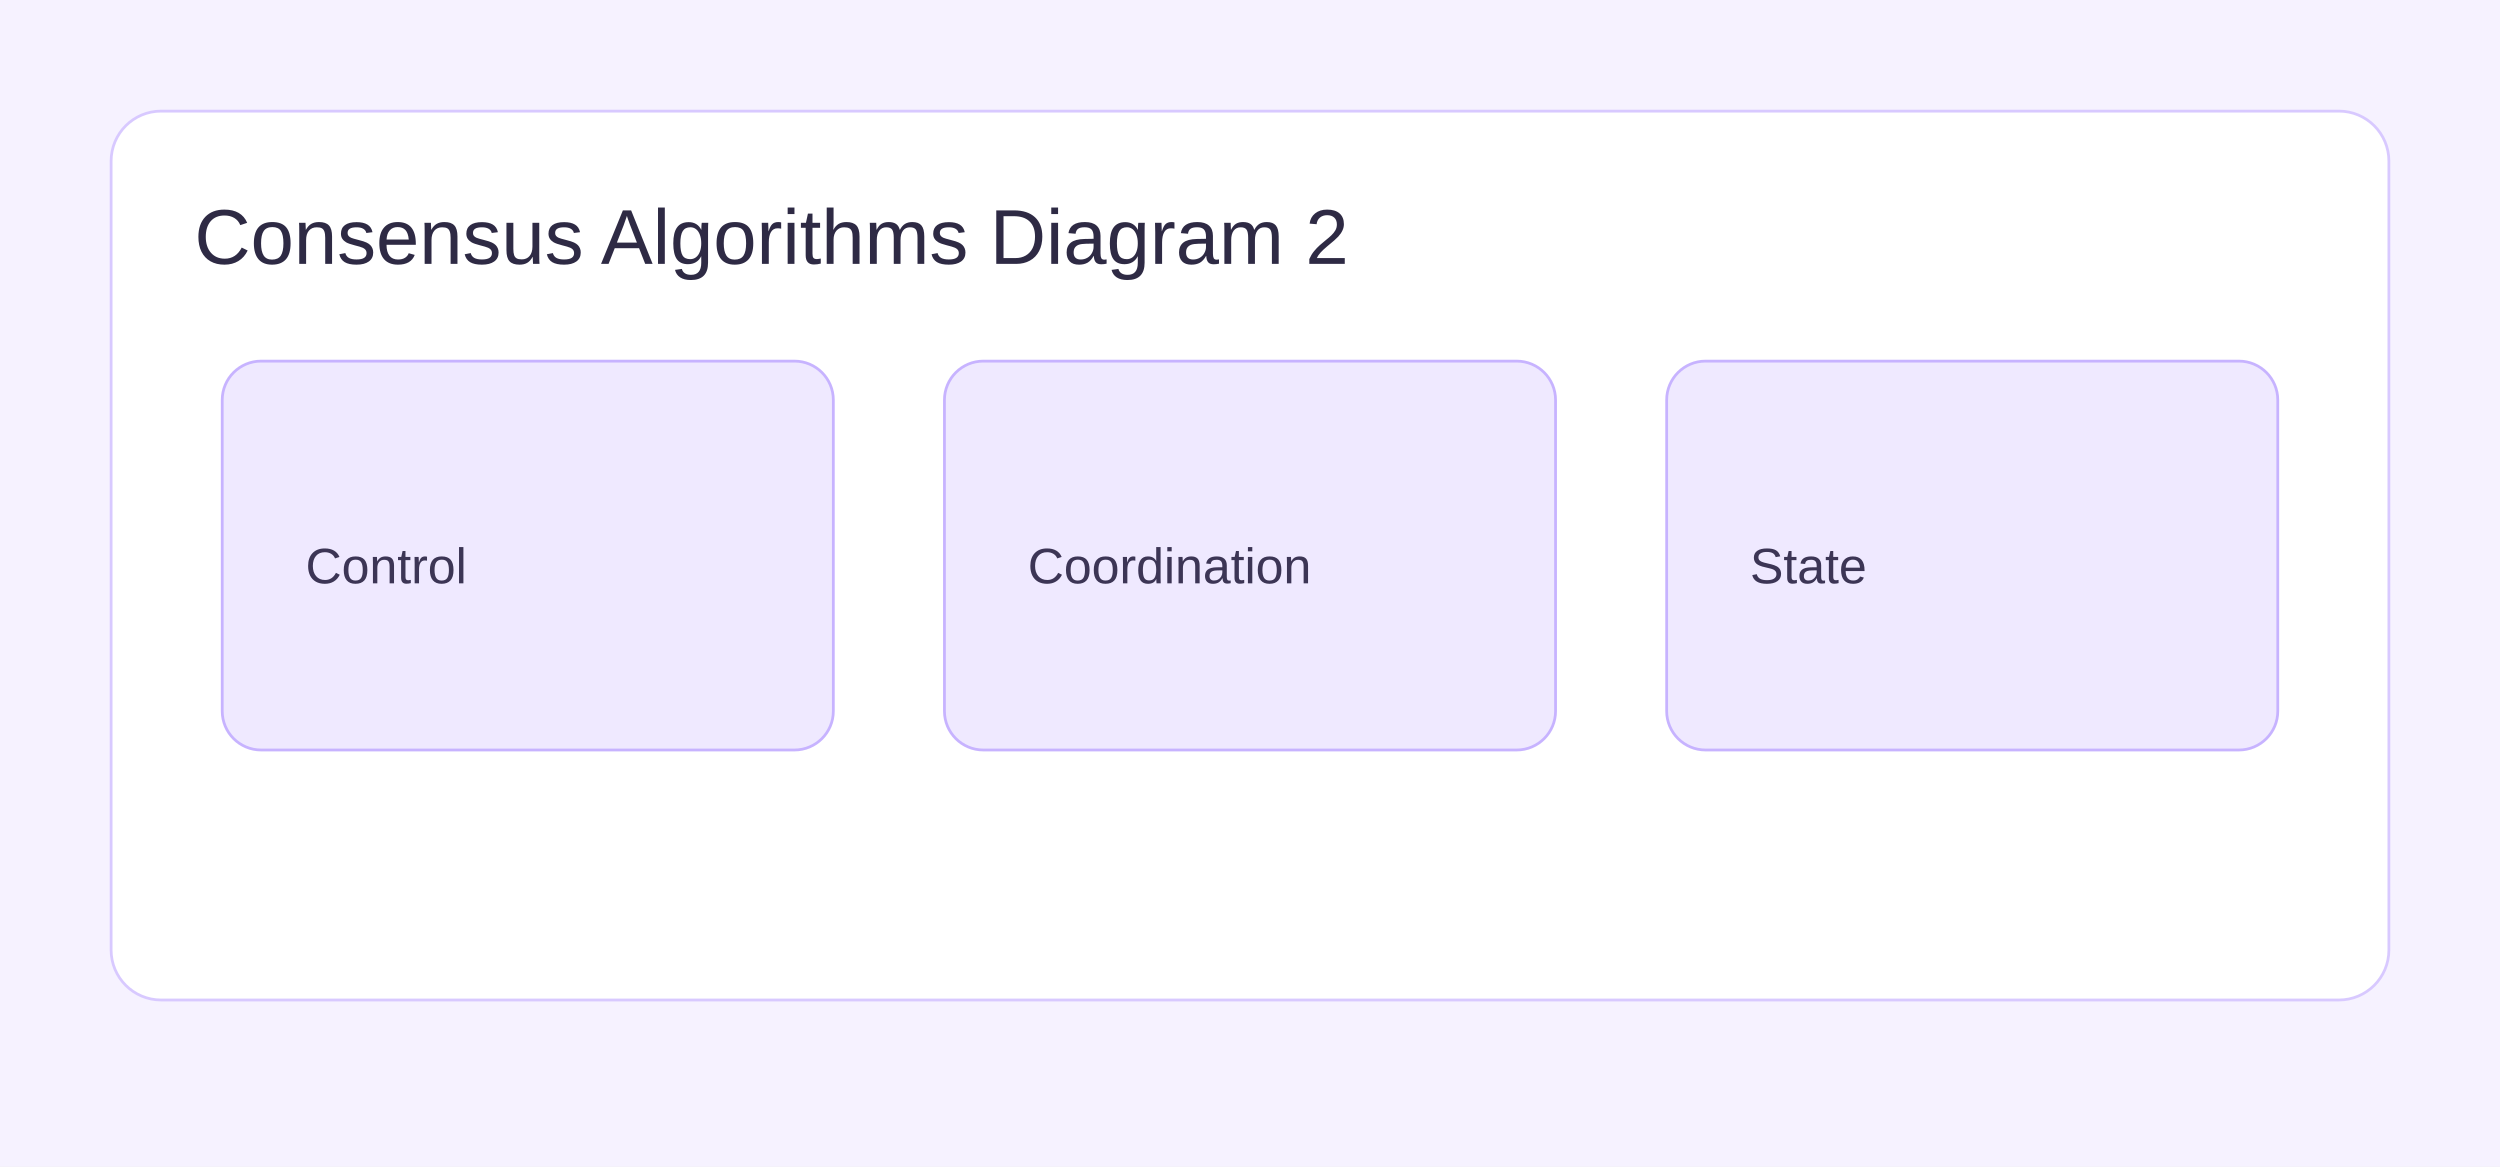
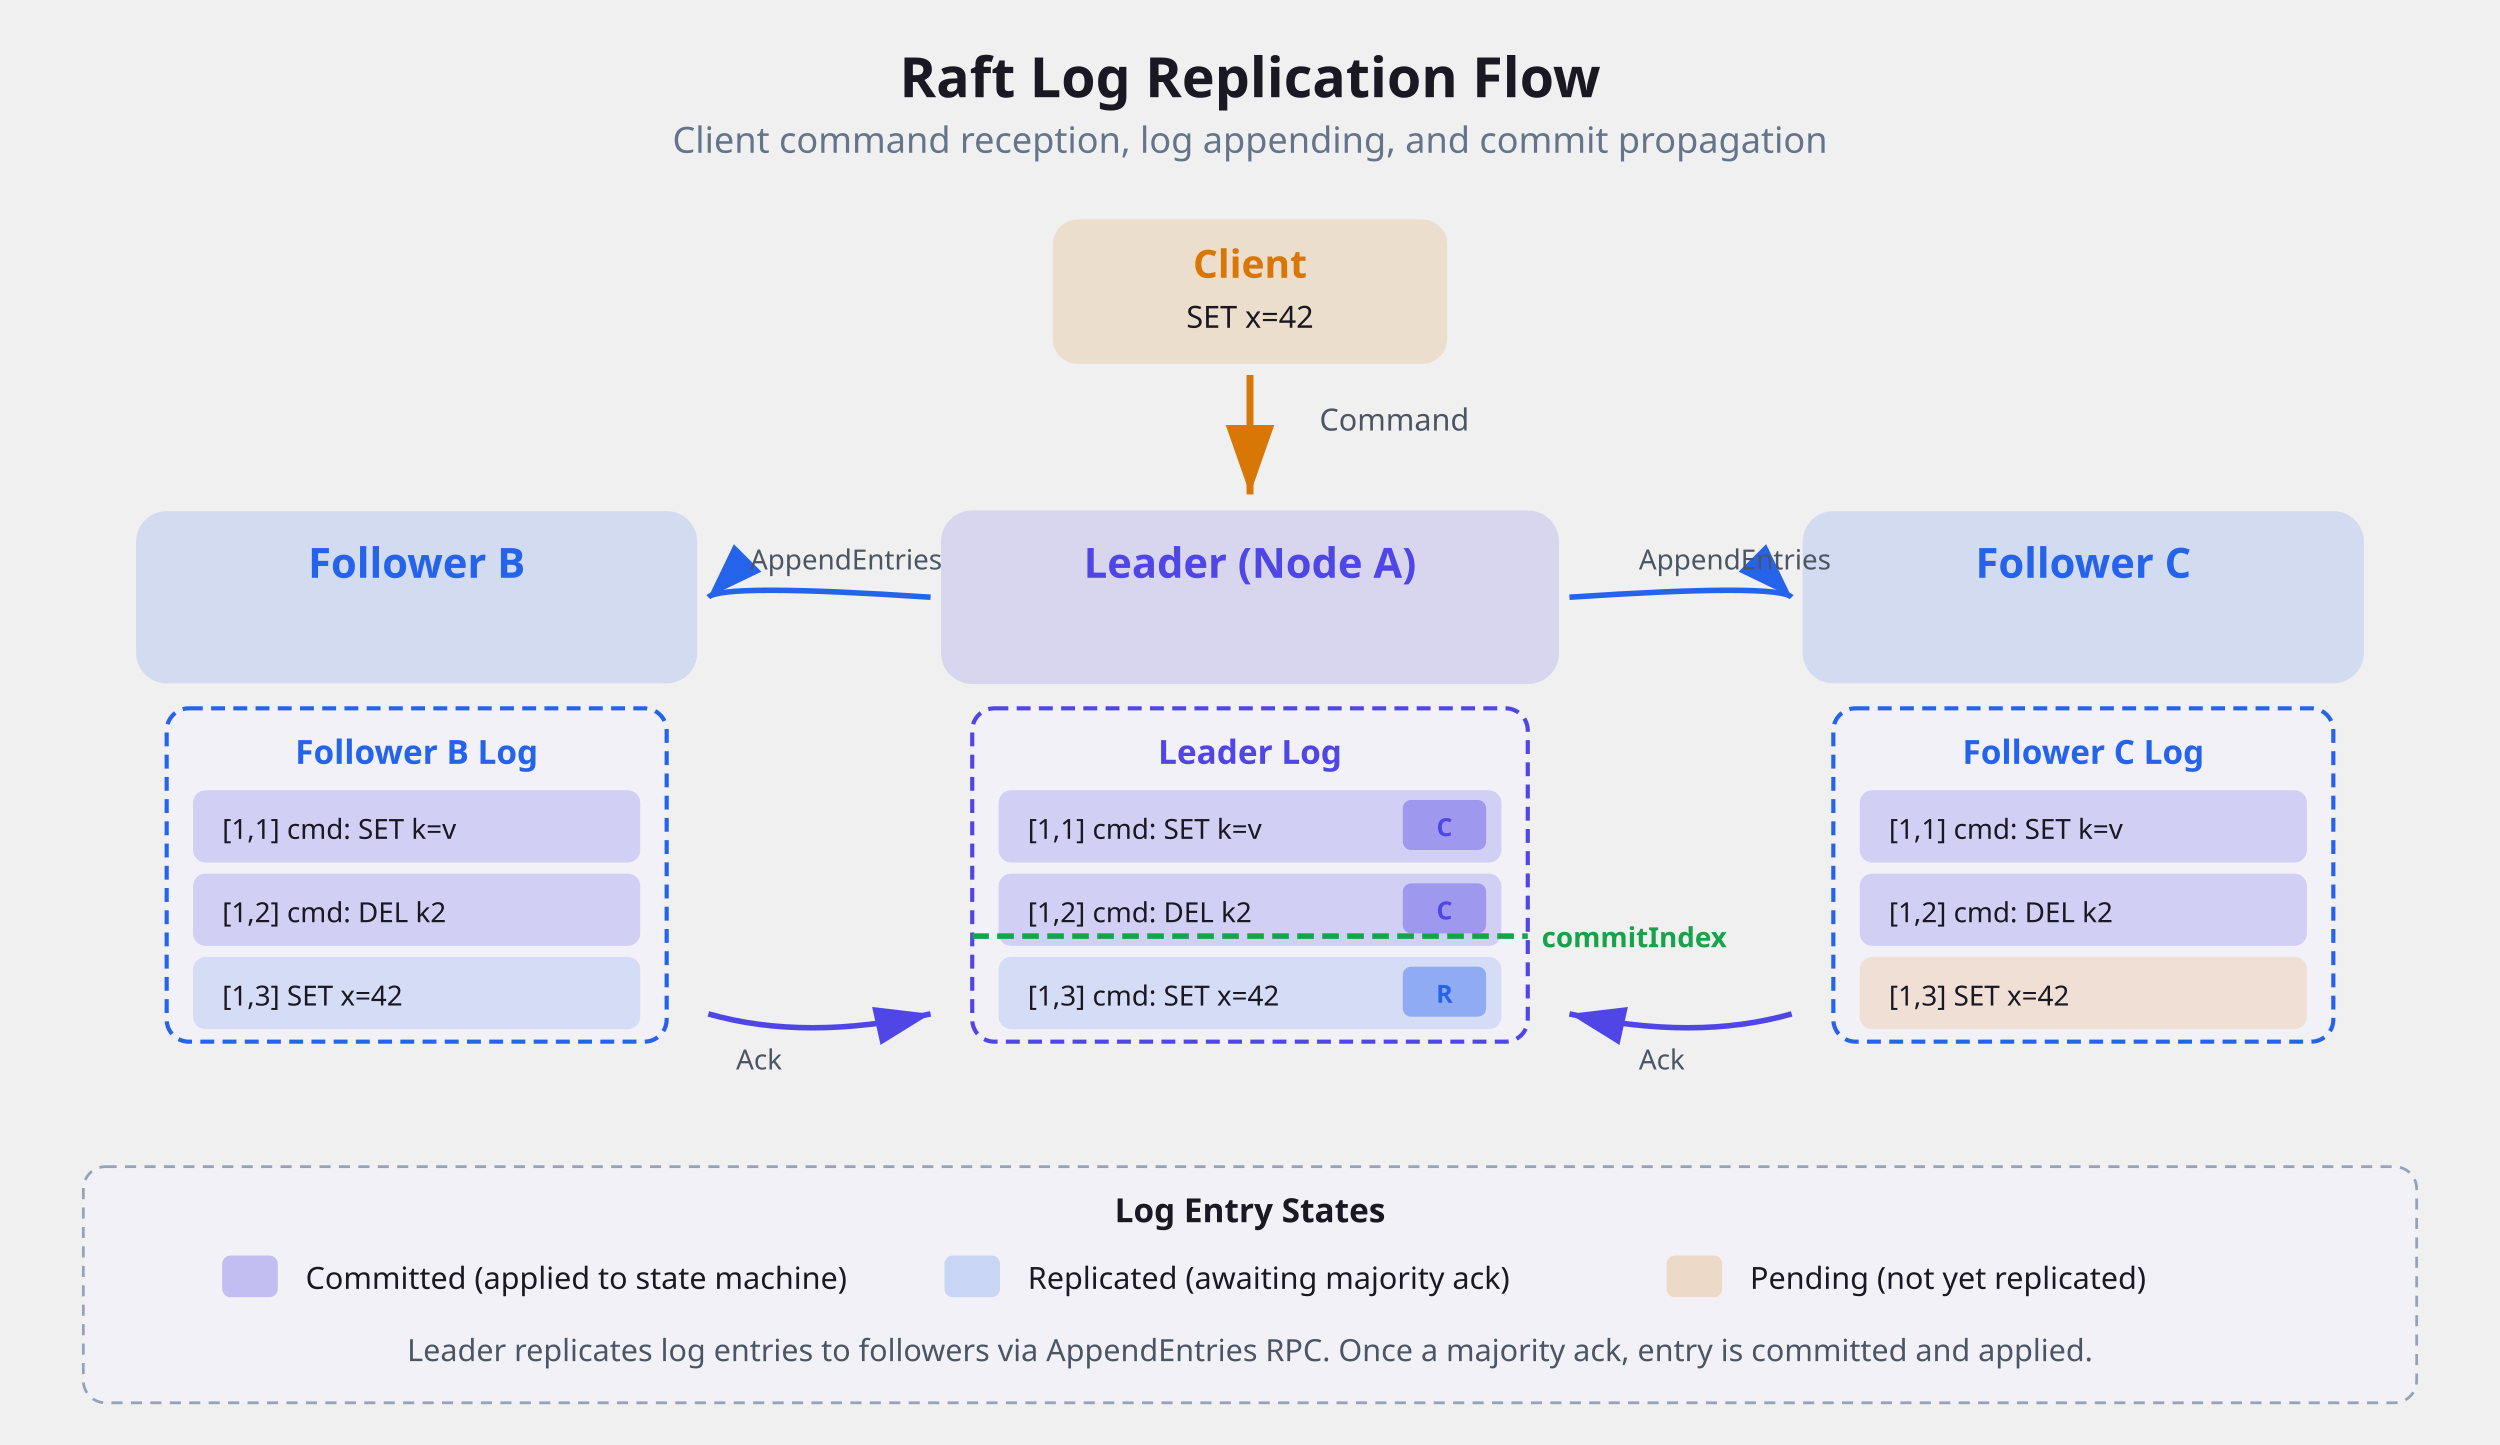
- <svg xmlns="http://www.w3.org/2000/svg" width="900" height="420" viewBox="0 0 900 420">
-   <rect width="900" height="420" fill="#f6f2ff" />
-   <rect x="40" y="40" width="820" height="320" rx="18" fill="#ffffff" stroke="#d8c9ff" />
-   <text x="70" y="95" font-size="28" font-family="Arial" fill="#2e2a44">Consensus Algorithms Diagram 2</text>
-   <rect x="80" y="130" width="220" height="140" rx="14" fill="#efe9ff" stroke="#c7b3ff" />
-   <rect x="340" y="130" width="220" height="140" rx="14" fill="#efe9ff" stroke="#c7b3ff" />
-   <rect x="600" y="130" width="220" height="140" rx="14" fill="#efe9ff" stroke="#c7b3ff" />
-   <text x="110" y="210" font-size="18" font-family="Arial" fill="#3c3555">Control</text>
-   <text x="370" y="210" font-size="18" font-family="Arial" fill="#3c3555">Coordination</text>
-   <text x="630" y="210" font-size="18" font-family="Arial" fill="#3c3555">State</text>
+ <svg xmlns="http://www.w3.org/2000/svg" viewBox="0 0 900 520" width="100%" height="100%">
+   <defs>
+     <marker id="arrowhead-blue2" markerWidth="10" markerHeight="7" refX="10" refY="3.5" orient="auto">
+       <polygon points="0 0, 10 3.5, 0 7" fill="#2563eb" />
+     </marker>
+     <marker id="arrowhead-purple2" markerWidth="10" markerHeight="7" refX="10" refY="3.5" orient="auto">
+       <polygon points="0 0, 10 3.5, 0 7" fill="#4f46e5" />
+     </marker>
+     <marker id="arrowhead-amber2" markerWidth="10" markerHeight="7" refX="10" refY="3.5" orient="auto">
+       <polygon points="0 0, 10 3.5, 0 7" fill="#d97706" />
+     </marker>
+   </defs>
+   <text x="450" y="35" font-family="system-ui, sans-serif" font-size="20" font-weight="bold" fill="#1a1822" text-anchor="middle">Raft Log Replication Flow</text>
+   <text x="450" y="55" font-family="system-ui, sans-serif" font-size="13" fill="#64748b" text-anchor="middle">Client command reception, log appending, and commit propagation</text>
+   <rect x="380" y="80" width="140" height="50" rx="8" fill="#d97706" opacity="0.15" stroke="#d97706" stroke-width="2" />
+   <text x="450" y="100" font-family="system-ui, sans-serif" font-size="14" font-weight="bold" fill="#d97706" text-anchor="middle">Client</text>
+   <text x="450" y="118" font-family="system-ui, sans-serif" font-size="11" fill="#1a1822" text-anchor="middle">SET x=42</text>
+   <line x1="450" y1="135" x2="450" y2="178" stroke="#d97706" stroke-width="2.5" marker-end="url(#arrowhead-amber2)" />
+   <text x="475" y="155" font-family="system-ui, sans-serif" font-size="11" fill="#4b5563">Command</text>
+   <rect x="340" y="185" width="220" height="60" rx="10" fill="#4f46e5" opacity="0.15" stroke="#4f46e5" stroke-width="2.5" />
+   <text x="450" y="208" font-family="system-ui, sans-serif" font-size="15" font-weight="bold" fill="#4f46e5" text-anchor="middle">Leader (Node A)</text>
+   <rect x="350" y="255" width="200" height="120" rx="8" fill="#f3f1f8" stroke="#4f46e5" stroke-width="1.5" stroke-dasharray="5,3" />
+   <text x="450" y="275" font-family="system-ui, sans-serif" font-size="12" font-weight="bold" fill="#4f46e5" text-anchor="middle">Leader Log</text>
+   <rect x="360" y="285" width="180" height="25" rx="4" fill="#4f46e5" opacity="0.2" stroke="#4f46e5" stroke-width="1" />
+   <text x="370" y="302" font-family="system-ui, sans-serif" font-size="10" fill="#1a1822">[1,1] cmd: SET k=v</text>
+   <rect x="505" y="288" width="30" height="18" rx="3" fill="#4f46e5" opacity="0.4" />
+   <text x="520" y="301" font-family="system-ui, sans-serif" font-size="9" font-weight="bold" fill="#4f46e5" text-anchor="middle">C</text>
+   <rect x="360" y="315" width="180" height="25" rx="4" fill="#4f46e5" opacity="0.2" stroke="#4f46e5" stroke-width="1" />
+   <text x="370" y="332" font-family="system-ui, sans-serif" font-size="10" fill="#1a1822">[1,2] cmd: DEL k2</text>
+   <rect x="505" y="318" width="30" height="18" rx="3" fill="#4f46e5" opacity="0.4" />
+   <text x="520" y="331" font-family="system-ui, sans-serif" font-size="9" font-weight="bold" fill="#4f46e5" text-anchor="middle">C</text>
+   <rect x="360" y="345" width="180" height="25" rx="4" fill="#2563eb" opacity="0.15" stroke="#2563eb" stroke-width="1" />
+   <text x="370" y="362" font-family="system-ui, sans-serif" font-size="10" fill="#1a1822">[1,3] cmd: SET x=42</text>
+   <rect x="505" y="348" width="30" height="18" rx="3" fill="#2563eb" opacity="0.4" />
+   <text x="520" y="361" font-family="system-ui, sans-serif" font-size="9" font-weight="bold" fill="#2563eb" text-anchor="middle">R</text>
+   <line x1="350" y1="337" x2="550" y2="337" stroke="#16a34a" stroke-width="2" stroke-dasharray="6,3" />
+   <text x="555" y="341" font-family="system-ui, sans-serif" font-size="10" font-weight="bold" fill="#16a34a">commitIndex</text>
+   <rect x="50" y="185" width="200" height="60" rx="10" fill="#2563eb" opacity="0.15" stroke="#2563eb" stroke-width="2" />
+   <text x="150" y="208" font-family="system-ui, sans-serif" font-size="15" font-weight="bold" fill="#2563eb" text-anchor="middle">Follower B</text>
+   <rect x="60" y="255" width="180" height="120" rx="8" fill="#f3f1f8" stroke="#2563eb" stroke-width="1.5" stroke-dasharray="5,3" />
+   <text x="150" y="275" font-family="system-ui, sans-serif" font-size="12" font-weight="bold" fill="#2563eb" text-anchor="middle">Follower B Log</text>
+   <rect x="70" y="285" width="160" height="25" rx="4" fill="#4f46e5" opacity="0.2" stroke="#4f46e5" stroke-width="1" />
+   <text x="80" y="302" font-family="system-ui, sans-serif" font-size="10" fill="#1a1822">[1,1] cmd: SET k=v</text>
+   <rect x="70" y="315" width="160" height="25" rx="4" fill="#4f46e5" opacity="0.2" stroke="#4f46e5" stroke-width="1" />
+   <text x="80" y="332" font-family="system-ui, sans-serif" font-size="10" fill="#1a1822">[1,2] cmd: DEL k2</text>
+   <rect x="70" y="345" width="160" height="25" rx="4" fill="#2563eb" opacity="0.15" stroke="#2563eb" stroke-width="1" />
+   <text x="80" y="362" font-family="system-ui, sans-serif" font-size="10" fill="#1a1822">[1,3] SET x=42</text>
+   <rect x="650" y="185" width="200" height="60" rx="10" fill="#2563eb" opacity="0.15" stroke="#2563eb" stroke-width="2" />
+   <text x="750" y="208" font-family="system-ui, sans-serif" font-size="15" font-weight="bold" fill="#2563eb" text-anchor="middle">Follower C</text>
+   <rect x="660" y="255" width="180" height="120" rx="8" fill="#f3f1f8" stroke="#2563eb" stroke-width="1.5" stroke-dasharray="5,3" />
+   <text x="750" y="275" font-family="system-ui, sans-serif" font-size="12" font-weight="bold" fill="#2563eb" text-anchor="middle">Follower C Log</text>
+   <rect x="670" y="285" width="160" height="25" rx="4" fill="#4f46e5" opacity="0.2" stroke="#4f46e5" stroke-width="1" />
+   <text x="680" y="302" font-family="system-ui, sans-serif" font-size="10" fill="#1a1822">[1,1] cmd: SET k=v</text>
+   <rect x="670" y="315" width="160" height="25" rx="4" fill="#4f46e5" opacity="0.2" stroke="#4f46e5" stroke-width="1" />
+   <text x="680" y="332" font-family="system-ui, sans-serif" font-size="10" fill="#1a1822">[1,2] cmd: DEL k2</text>
+   <rect x="670" y="345" width="160" height="25" rx="4" fill="#d97706" opacity="0.15" stroke="#d97706" stroke-width="1" />
+   <text x="680" y="362" font-family="system-ui, sans-serif" font-size="10" fill="#1a1822">[1,3] SET x=42</text>
+   <path d="M 335 215 Q 260 210 255 215" stroke="#2563eb" stroke-width="2" fill="none" marker-end="url(#arrowhead-blue2)" />
+   <text x="270" y="205" font-family="system-ui, sans-serif" font-size="10" fill="#4b5563">AppendEntries</text>
+   <path d="M 565 215 Q 640 210 645 215" stroke="#2563eb" stroke-width="2" fill="none" marker-end="url(#arrowhead-blue2)" />
+   <text x="590" y="205" font-family="system-ui, sans-serif" font-size="10" fill="#4b5563">AppendEntries</text>
+   <path d="M 255 365 Q 290 375 335 365" stroke="#4f46e5" stroke-width="2" fill="none" marker-end="url(#arrowhead-purple2)" />
+   <text x="265" y="385" font-family="system-ui, sans-serif" font-size="10" fill="#4b5563">Ack</text>
+   <path d="M 645 365 Q 610 375 565 365" stroke="#4f46e5" stroke-width="2" fill="none" marker-end="url(#arrowhead-purple2)" />
+   <text x="590" y="385" font-family="system-ui, sans-serif" font-size="10" fill="#4b5563">Ack</text>
+   <rect x="30" y="420" width="840" height="85" rx="8" fill="#f3f1f8" stroke="#94a3b8" stroke-width="1" stroke-dasharray="4,3" />
+   <text x="450" y="440" font-family="system-ui, sans-serif" font-size="12" font-weight="bold" fill="#1a1822" text-anchor="middle">Log Entry States</text>
+   <rect x="80" y="452" width="20" height="15" rx="3" fill="#4f46e5" opacity="0.3" />
+   <text x="110" y="464" font-family="system-ui, sans-serif" font-size="11" fill="#1a1822">Committed (applied to state machine)</text>
+   <rect x="340" y="452" width="20" height="15" rx="3" fill="#2563eb" opacity="0.2" />
+   <text x="370" y="464" font-family="system-ui, sans-serif" font-size="11" fill="#1a1822">Replicated (awaiting majority ack)</text>
+   <rect x="600" y="452" width="20" height="15" rx="3" fill="#d97706" opacity="0.2" />
+   <text x="630" y="464" font-family="system-ui, sans-serif" font-size="11" fill="#1a1822">Pending (not yet replicated)</text>
+   <text x="450" y="490" font-family="system-ui, sans-serif" font-size="11" fill="#4b5563" text-anchor="middle">Leader replicates log entries to followers via AppendEntries RPC. Once a majority ack, entry is committed and applied.</text>
</svg>
